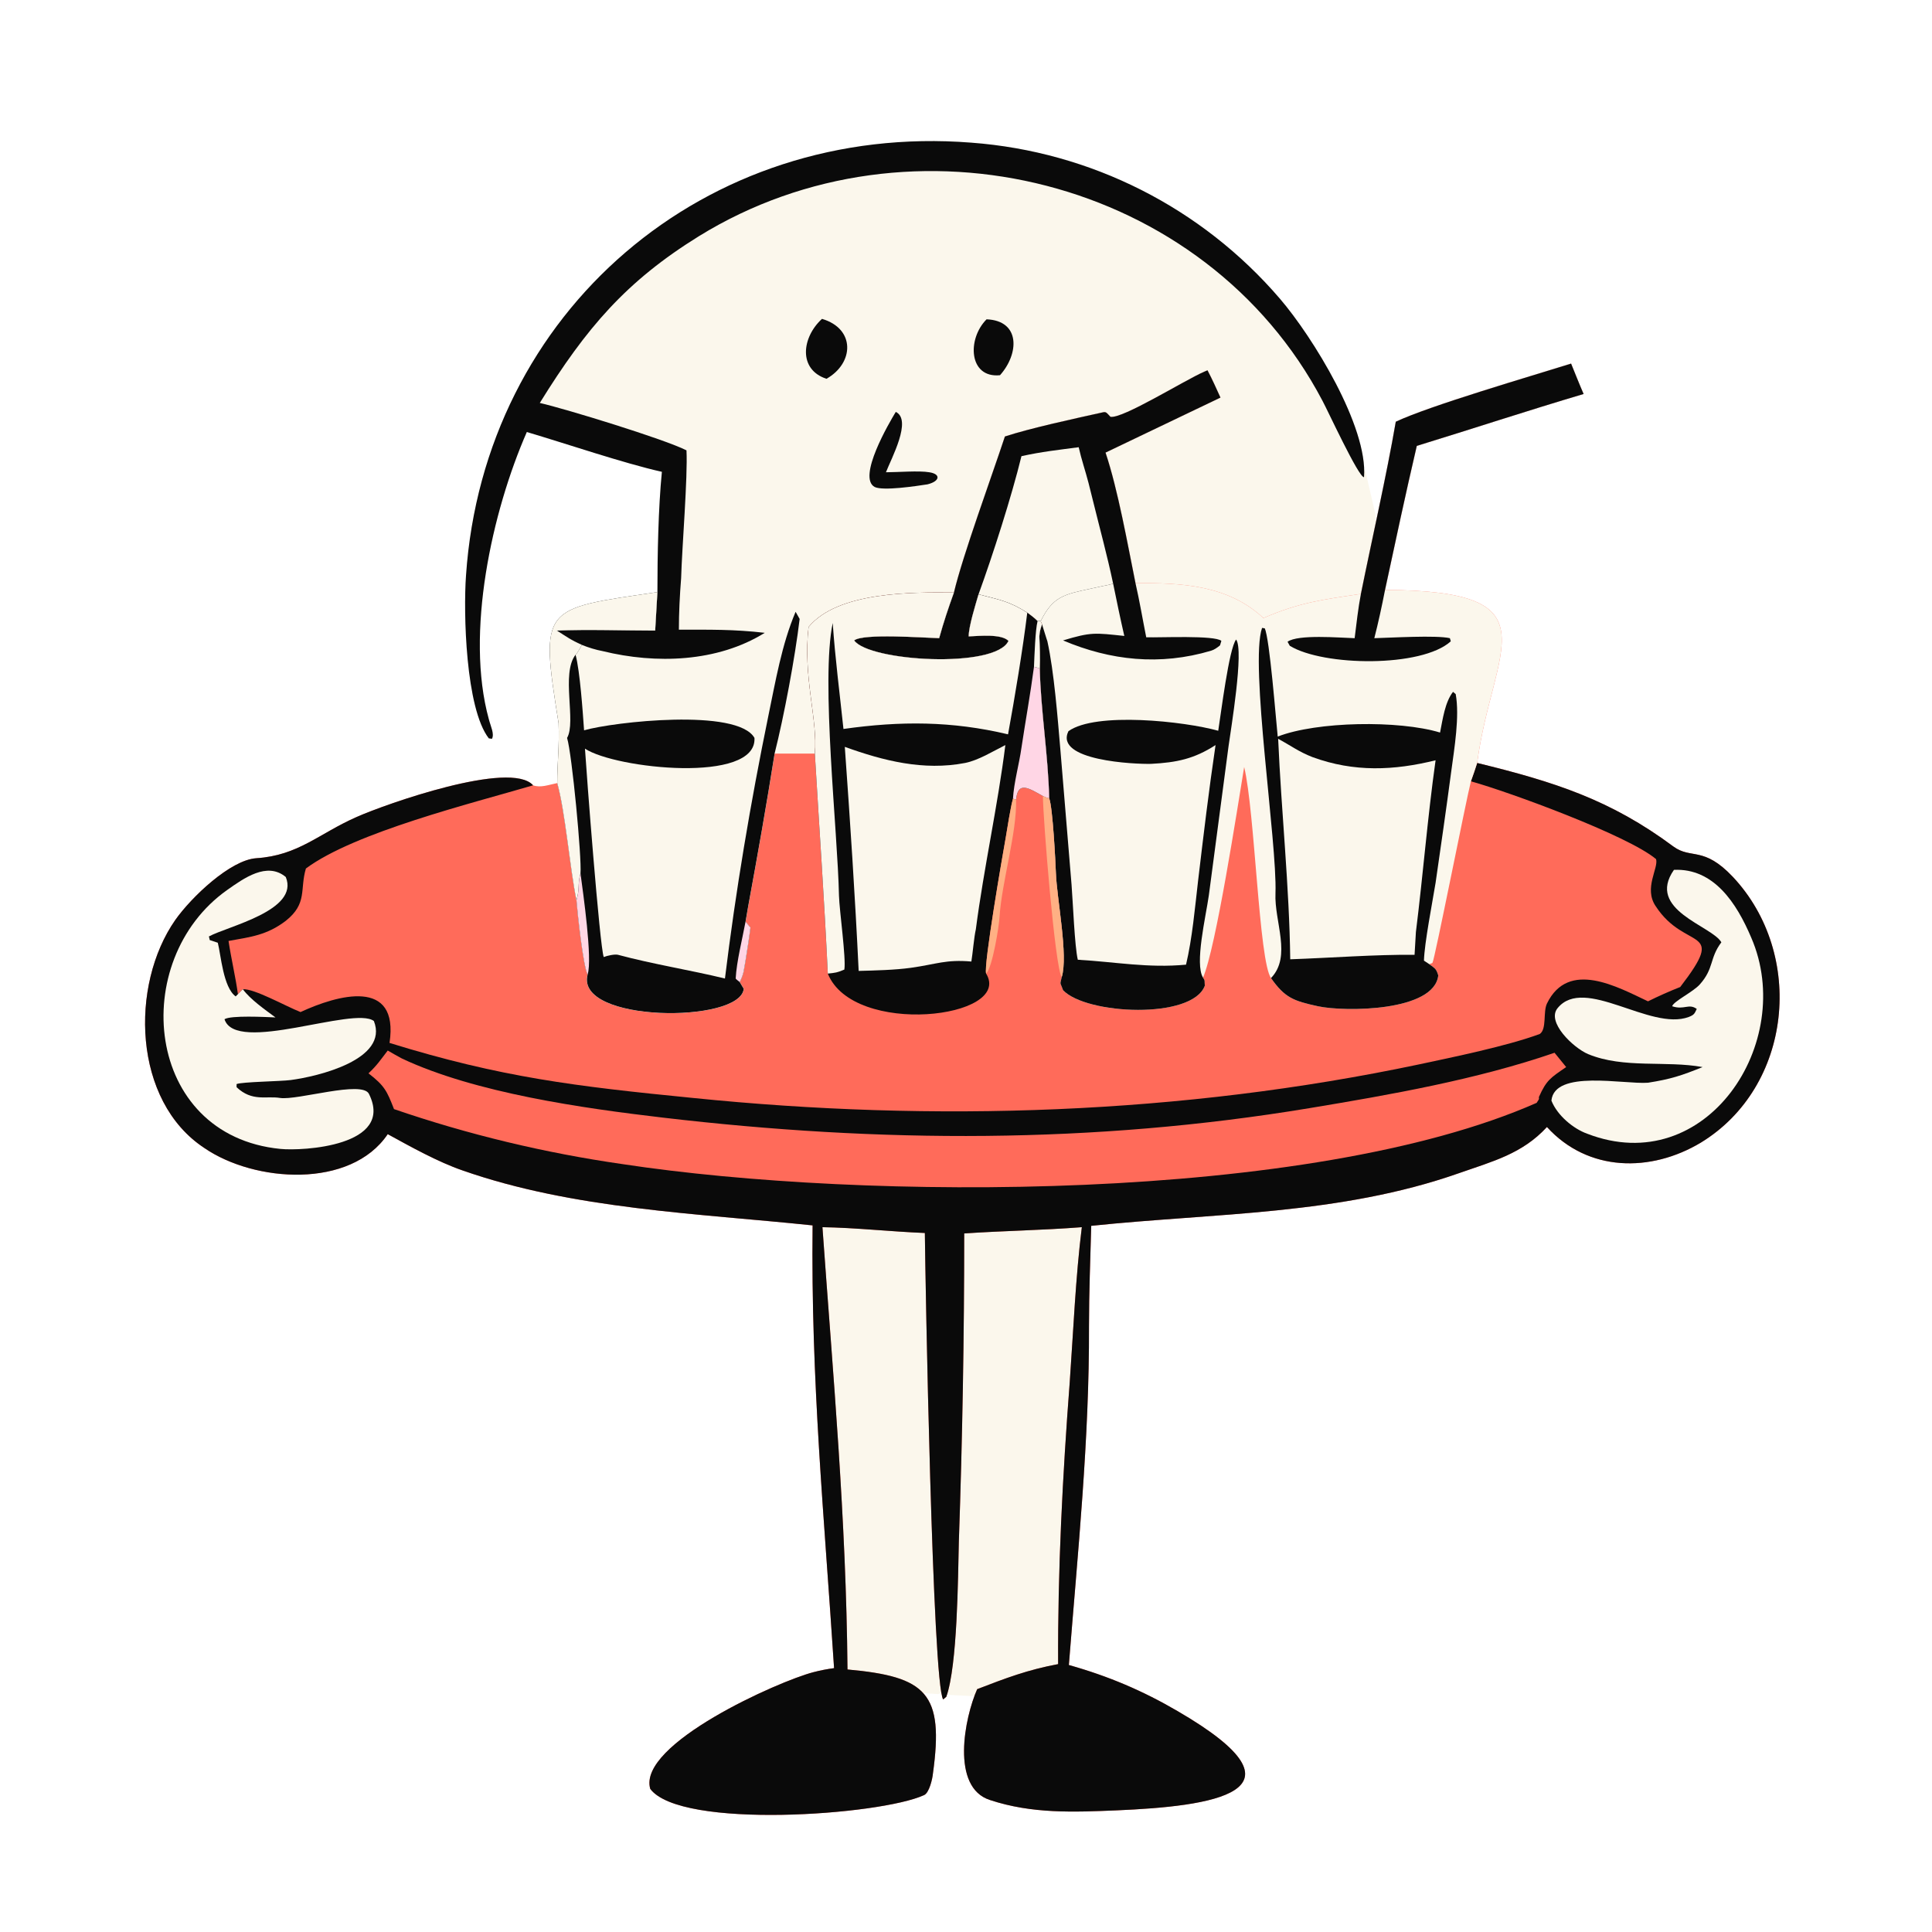
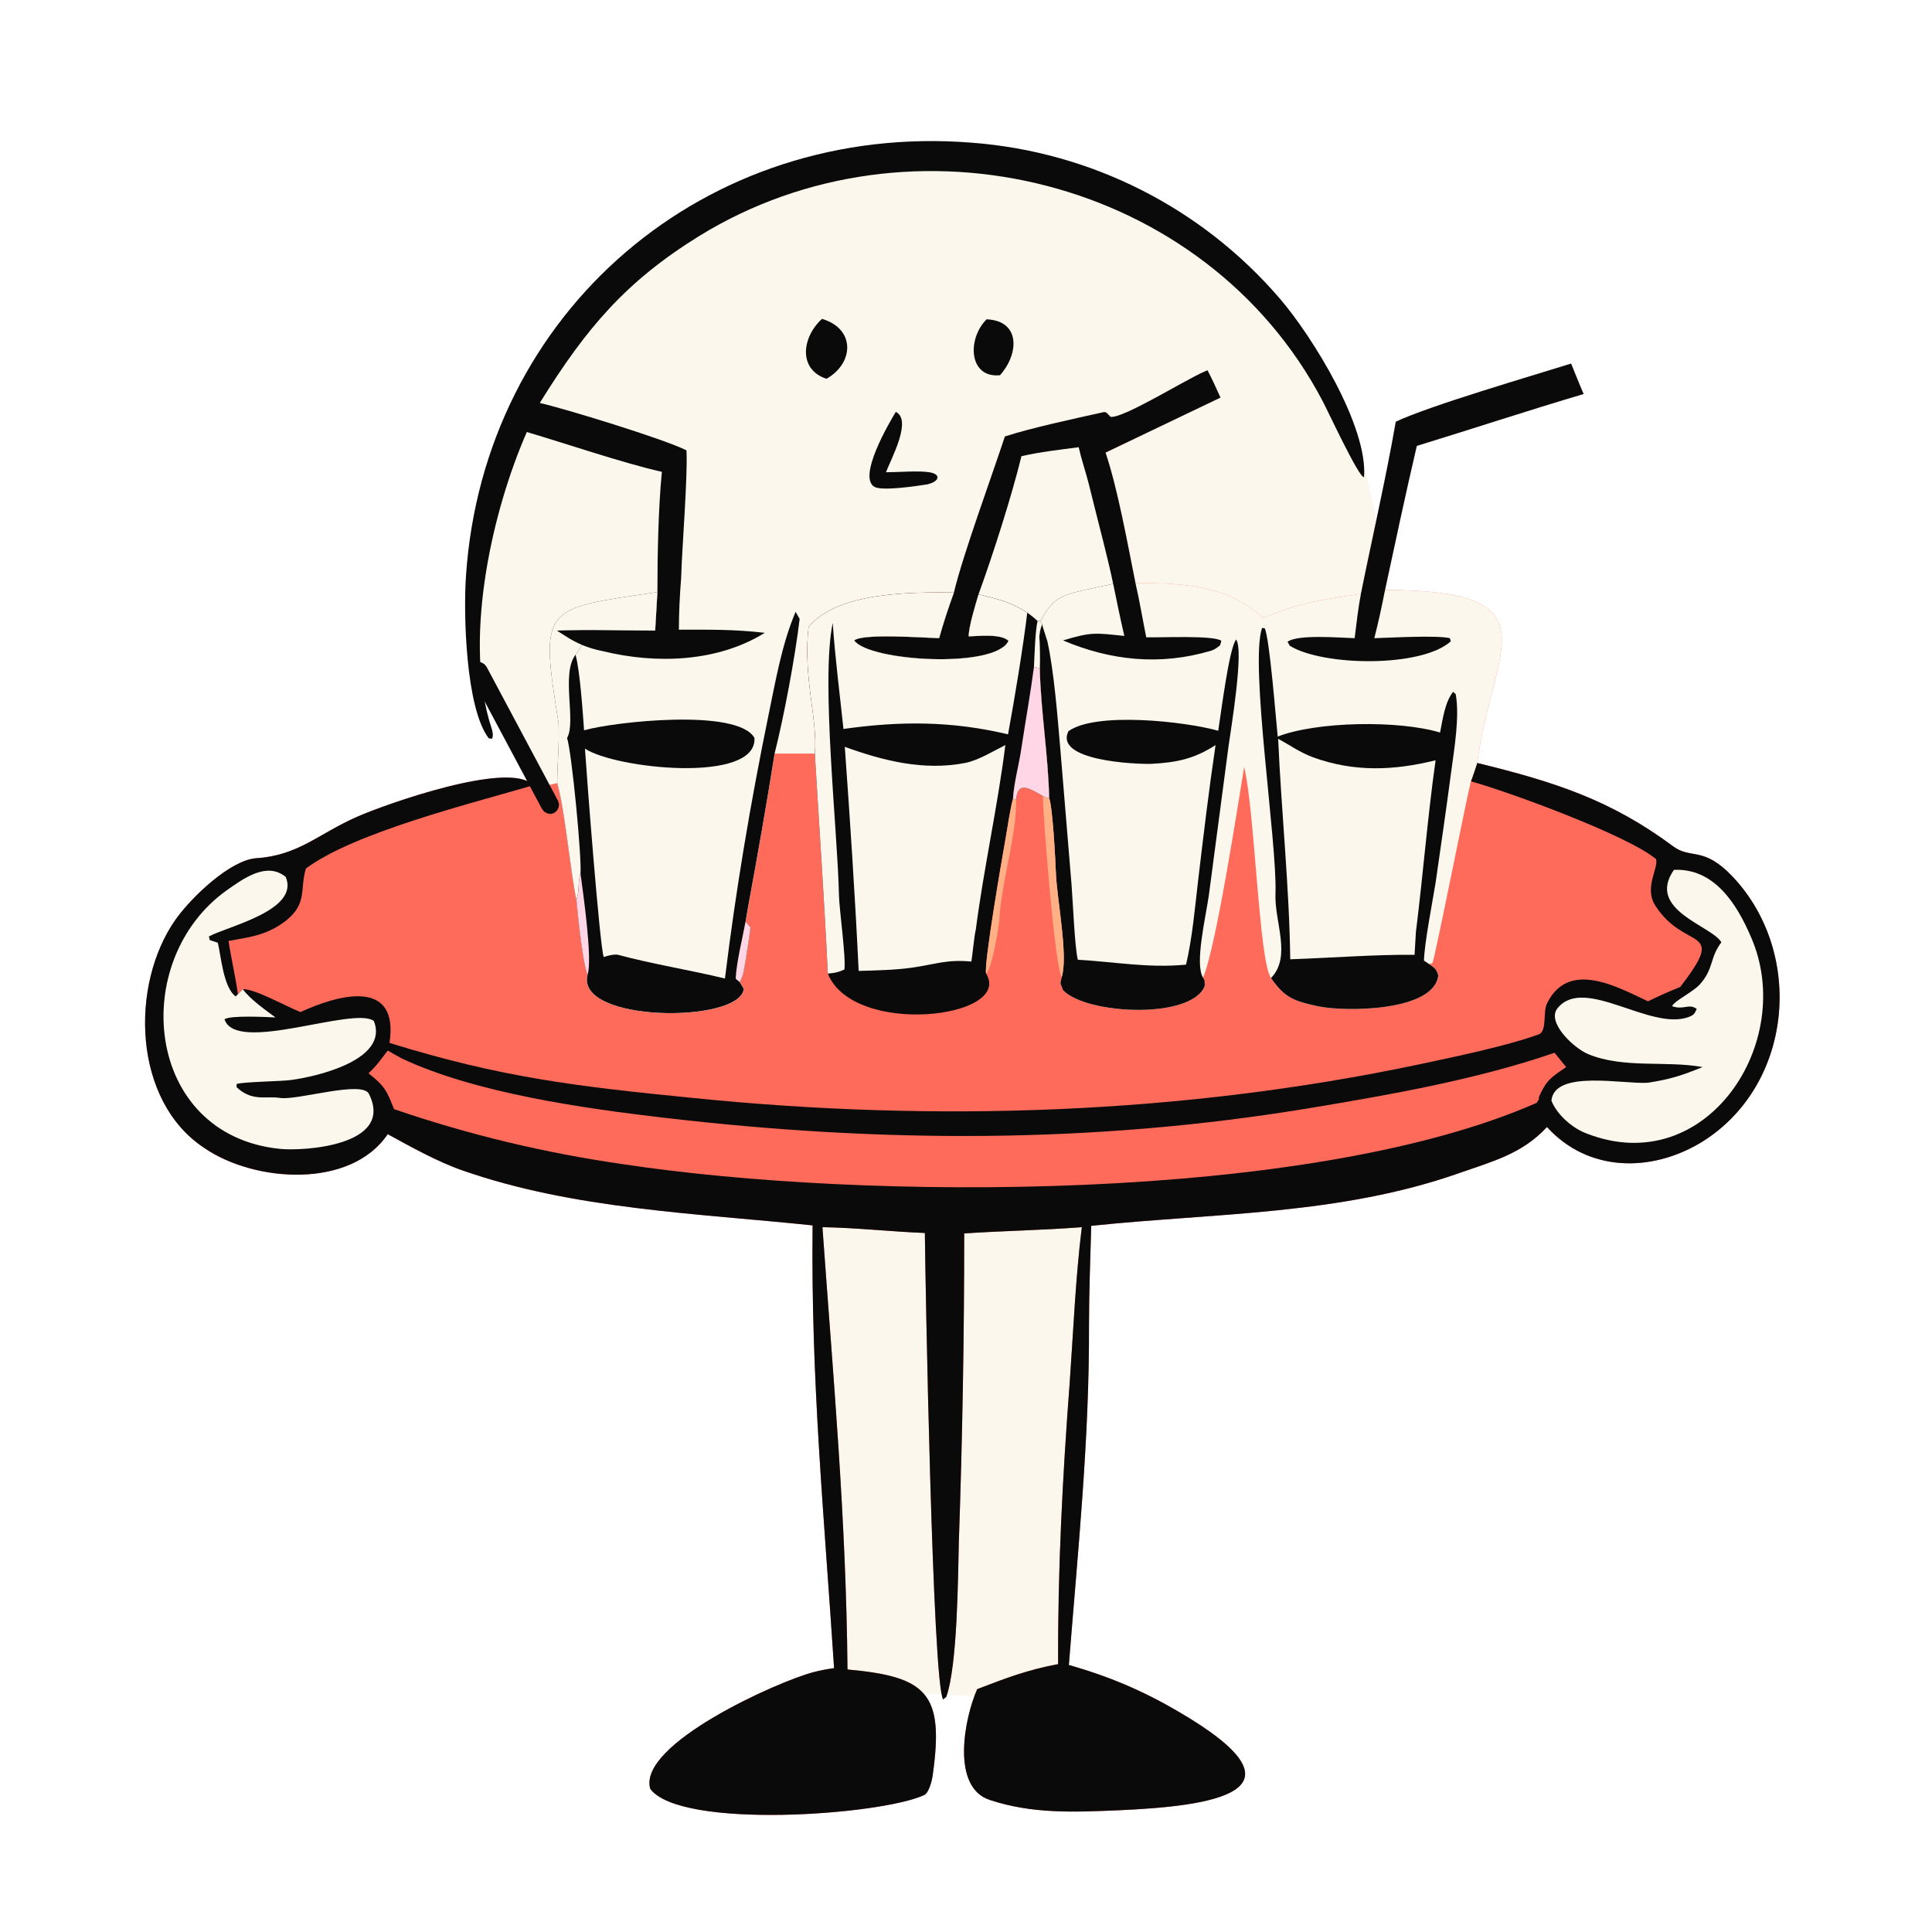
<svg xmlns="http://www.w3.org/2000/svg" viewBox="521 108 432 432">
+   <path fill="#fbf7ec" d="M638.8 202.1L642.2 203L642.2 203.2L642.9 203.2L642.9 203.4L643.5 203.4L644.7 204L645.5 204L645.5 204.2L646.1 204.2L646.1 204.4L646.7 204.4L647.9 205L648.6 205L648.6 205.2L649.2 205.2L649.2 205.4L649.8 205.4L651 206L651.8 206L651.8 206.2L652.4 206.2L652.4 206.4L653 206.4L654.1 207L654.9 207L656.1 207.6L658.8 208.1L660 208.7L660.8 208.7L660.8 208.9L664.3 209.7L664.9 210.1L668.9 210.9L671.4 213.4L671 222.1L670.8 222.1L670.8 226.8L670.6 226.8L670.6 239.4L670.4 239.4L670.4 240.3L668.1 242.7L667.5 242.3L667.5 240.9L666.3 240.9L666.3 241.1L664.9 241.1L664.9 241.3L657.3 242.3L657.3 242.5L655.1 242.7L654.3 243.1L651.8 243.5L651.8 243.7L649.4 244.3L647.5 245.3L647.1 245.8L646.7 245.8L645.9 246.6L645.9 247L645.5 247.2L644.9 248.4L644.7 249.8L644.5 249.8L644.5 251.1L644.3 251.1L644.3 256.1L644.5 256.1L644.5 258.2L644.7 258.2L645.3 264.1L645.5 264.1L645.7 266.7L645.9 266.7L645.9 267.8L646.1 267.8L646.1 269L646.3 269L646.3 270.8L646.3 276.7L646.1 276.7L645.9 283.2L644.9 283.7L642.4 284.1L641 281.2L640.6 281L640.6 280.4L640.2 280.2L639.6 278.6L639.2 278.4L639.2 277.9L638.8 277.7L637.6 274.9L637.2 274.7L636.3 272.4L635.9 272.2L634.7 269.4L634.3 269.2L634.3 268.6L633.9 268.4L633.3 266.9L632.9 266.7L632.9 266.1L632.5 265.9L631.4 263.1L631 262.9L630 260.6L629.6 260.4L629.6 259.8L629.2 259.6L628.8 258.4L628.6 258.4L628.8 260.6L628.4 260.8L626.1 258.4L626.1 257.8L625.9 257.8L626.1 244.1L626.3 244.1L626.3 242.1L626.4 242.1L627 236L627.2 236L627.2 235L627.4 235L627.4 233.9L627.6 233.9L627.6 232.7L627.8 232.7L628 230.7L628.4 229.9L628.6 228L628.8 228L630.2 221.7L630.4 221.7L630.6 220.3L631 219.7L631 218.9L631.2 218.9L633.5 211.3L634.5 209.3L634.7 208.1L635.3 207.4L635.3 206.8L635.7 206.4L635.7 205.8L636.3 204.6Z" />
  <path fill="#fbf7ec" d="M699.3 246L700.1 246.6L700.1 247.4L699.9 247.4L700.1 248.4L701.7 248.4L702 248.8L701.9 256.5L702 256.5L702.2 261.2L702.4 261.2L702.4 262.7L702.6 262.7L702.6 264.3L702.8 264.3L702.8 265.9L703 265.9L703 267.4L703.2 267.4L703.2 269L703.4 269L703.4 271.2L703.6 271.2L703.6 276.5L703.2 276.9L694.6 276.9L694.4 277.9L693.8 278.4L692.4 277.3L691.6 276.3L692 276.1L691.8 275.5L692.2 275.3L692 274.7L692.4 274.5L692.2 273.9L692.6 273.7L692.4 272.9L692.6 272.9L692.6 272.2L693 272L692.8 271.4L693.2 271.2L693 271L693 270.4L693.4 270.2L693.2 269.4L693.6 269.2L693.4 269L693.4 268.6L693.8 268.4L693.6 267.6L694 267.4L693.8 266.7L694.2 266.5L694 265.7L694.4 265.5L694.2 264.7L694.6 264.5L694.4 263.7L694.8 263.5L694.6 262.7L695 262.5L694.8 261.6L695.2 261.4L695 261.2L695 260.6L695.4 260.4L695.2 259.4L695.6 259.2L695.4 258.4L695.8 258.2L695.6 257.2L696 257L695.8 256.1L696.2 255.9L696 254.9L696.4 254.7L696.2 253.7L696.5 253.5L696.4 252.3L696.7 252.1L696.5 251.1L696.9 251L696.7 250.6L696.7 249.8L697.1 249.6L696.9 248.6Z" />
  <path fill="#fbf7ec" d="M761.0 381.3L763.5 381.8L764.0 384.3L762.8 394.5L760.0 435.3L759.0 457.5L758.8 479.8L758.3 480.8L757.0 481.5L749.0 483.3L740.8 486.3L739.3 487.3L733.5 487.0L732.5 486.5L732.0 484.8L733.3 478.3L734.0 466.8L735.3 419.0L735.5 384.0L736.0 383.0L737.0 382.5Z" />
  <path fill="#fbf7ec" d="M705.3 381.3L727.5 382.5L728.5 383.0L729.0 384.0L730.3 445.8L731.3 471.0L732.3 482.3L732.3 485.3L731.8 486.3L730.8 486.8L725.8 486.5L721.8 484.3L716.0 483.0L710.8 482.5L709.8 482.0L709.3 481.0L709.3 469.3L708.3 445.0L703.8 384.3L703.8 382.8L704.3 381.8Z" />
  <path fill="#fbf7ec" d="M727.5 145.3L737.5 145.5L746.5 146.5L757.0 148.8L764.3 151.0L772.8 154.5L783.8 160.5L792.0 166.3L797.8 171.5L798.3 171.5L805.8 179.3L805.8 179.8L811.5 186.8L816.0 193.8L824.3 210.5L826.3 213.3L828.5 222.8L829.0 229.0L826.8 239.8L826.0 241.3L825.0 242.0L818.8 242.8L812.0 244.3L805.0 247.0L802.8 247.0L799.0 244.0L792.8 241.3L786.0 239.8L775.3 239.3L774.0 238.3L773.5 237.5L770.3 220.5L767.5 211.3L767.5 209.0L769.0 207.5L792.3 196.5L790.5 192.3L778.5 198.5L778.3 199.0L771.8 202.0L768.8 202.0L768.5 201.5L767.3 201.3L746.5 206.5L737.8 232.3L735.8 240.0L734.3 241.5L724.0 241.5L715.8 242.5L708.3 244.8L704.8 246.8L702.8 248.8L700.3 248.8L699.3 248.0L698.8 246.5L696.8 244.3L692.8 242.8L686.0 241.5L675.5 240.8L673.3 240.0L672.5 239.0L672.5 231.3L673.5 218.0L673.5 209.5L656.8 203.5L643.0 199.8L641.5 198.3L641.5 196.0L647.5 187.0L652.3 181.3L652.3 180.8L653.5 179.8L653.5 179.3L655.3 177.8L655.3 177.3L665.3 167.8L677.0 159.5L689.0 153.3L701.8 148.8L715.8 146.0Z" />
  <path fill="#ff6b5a" d="M833.1 202.3C840.7 198.7 863.4 192.1 872.3 189.3C873.2 191.5 874.1 193.8 875.1 196.1C862.6 199.8 850.2 203.9 837.8 207.7C835.3 218.4 833 229.2 830.7 239.9C869.2 240.1 854.7 252.7 851.3 278.6C868.5 282.8 881.1 286.8 895.2 297.3C899.2 300.2 901.9 297.1 908.5 304.1C924.7 321.4 921.8 351 901.3 363.5C890.1 370.2 876.1 370.1 866.9 360C861.4 366 854.7 367.7 847.3 370.3C820.6 379.7 792.7 379.2 765 382.1C764.8 389.5 764.5 397.1 764.5 404.5C764.6 429.8 762 455 760 480.3C768.9 482.8 776.6 486.1 784.3 490.6C815.8 508.9 791.5 511.9 770.7 512.8C761.1 513.2 751.8 513.6 742.4 510.5C733.5 507.7 736.7 492 739.5 485.7C746 483.2 750.7 481.4 757.6 480.1C757.5 459.2 758.6 437.9 760.2 417C761 405.7 761.5 393.6 762.9 382.4C753.9 383.1 745.4 383.2 736.6 383.8C736.6 406.8 736.2 429.7 735.4 452.7C735.2 460.9 735.1 480.3 732.6 487.4L731.9 488C729.5 484.6 727.9 393.6 727.8 383.7C720.3 383.4 712.1 382.5 704.9 382.4C707.3 416 710.2 447.4 710.5 481.3C728.2 482.9 732.1 486.6 729.6 504.6C729.5 505.7 728.8 508.9 727.6 509.4C717.8 513.9 673.2 517.1 666.4 508C663.5 498 695.1 483.9 702.9 481.9C704.4 481.5 706 481.2 707.5 481C705.3 447 702.3 416.7 702.7 382C676.9 379.3 649.2 378.4 624.4 369.7C618.9 367.8 612.8 364.4 607.7 361.6C599.4 373.9 577.9 372.4 566.7 364.7C550.7 354.2 550 328.3 560.2 313.7C563.8 308.6 572.5 300.3 578.3 299.9C587.7 299.3 592.3 294.4 600.7 290.7C607.2 287.8 635.2 277.9 640.2 283.6C641.9 284.2 643.6 283.5 645.6 283.1C647.4 289.5 648.4 302 649.9 309.3C650.1 311.9 651.4 324.2 652.4 325.9C649.5 336.7 686.5 336.9 687.3 329.1L686.4 327.6C687.4 325.6 687.3 324.9 687.7 322.8C688.1 320.3 688.5 317.8 688.8 315.4L687.7 314.1C687.9 312.9 688.1 311.8 688.3 310.6C690.4 299.2 692.4 287.9 694.2 276.5L703.2 276.5C703.9 268.9 700.5 259.4 701.8 248.2C708.3 240.3 724.9 240.4 734.3 240.5C736.3 232.1 742.7 214.7 745.7 205.6C751.5 203.7 761.3 201.6 767.6 200.2C768.4 200 768.5 200.4 769.3 201.2C772 201.7 785.9 193 790.3 191.1L791 190.8C792 192.7 793 194.9 793.9 196.9L768.2 209.2C771 217.6 773.1 229.5 774.9 238.4C785.1 238.3 795.6 238.8 803.5 246.2C811.6 242.7 816.6 242.1 825.3 240.8C827.8 228.4 831 214.5 833.1 202.3Z" />
  <path fill="#0a0a0a" d="M851.3 278.6C868.5 282.8 881.1 286.8 895.2 297.3C899.2 300.2 901.9 297.1 908.5 304.1C924.7 321.4 921.8 351 901.3 363.5C890.1 370.2 876.1 370.1 866.9 360C861.4 366 854.7 367.7 847.3 370.3C820.6 379.7 792.7 379.2 765 382.1C764.8 389.5 764.5 397.1 764.5 404.5C764.6 429.8 762 455 760 480.3C768.9 482.8 776.6 486.1 784.3 490.6C815.8 508.9 791.5 511.9 770.7 512.8C761.1 513.2 751.8 513.6 742.4 510.5C733.5 507.7 736.7 492 739.5 485.7C746 483.2 750.7 481.4 757.6 480.1C757.5 459.2 758.6 437.9 760.2 417C761 405.7 761.5 393.6 762.9 382.4C753.9 383.1 745.4 383.2 736.6 383.8C736.6 406.8 736.2 429.7 735.4 452.7C735.2 460.9 735.1 480.3 732.6 487.4L731.9 488C729.5 484.6 727.9 393.6 727.8 383.7C720.3 383.4 712.1 382.5 704.9 382.4C707.3 416 710.2 447.4 710.5 481.3C728.2 482.9 732.1 486.6 729.6 504.6C729.5 505.7 728.8 508.9 727.6 509.4C717.8 513.9 673.2 517.1 666.4 508C663.5 498 695.1 483.9 702.9 481.9C704.4 481.5 706 481.2 707.5 481C705.3 447 702.3 416.7 702.7 382C676.9 379.3 649.2 378.4 624.4 369.7C618.9 367.8 612.8 364.4 607.7 361.6C599.4 373.9 577.9 372.4 566.7 364.7C550.7 354.2 550 328.3 560.2 313.7C563.8 308.6 572.5 300.3 578.3 299.9C587.7 299.3 592.3 294.4 600.7 290.7C607.2 287.8 635.2 277.9 640.2 283.6C626.6 287.6 600.3 294.1 589.4 302.2C588 306.9 589.8 310 584.9 313.9C580.7 317.1 577.1 317.5 572.1 318.4C572.7 322.4 573.7 326.6 574.2 330.3L575.3 329.2C577.8 329 584.9 333 588.2 334.3C596.4 330.5 610.3 326.5 608.1 341.2C633 348.9 649.6 350.9 675.9 353.5C729.9 359 785.2 357.2 838.3 346C845.8 344.4 858 341.9 865.3 339.2C866.9 338.1 866 334.3 866.9 332.4C871.7 322.5 882.7 328.7 889.5 331.9C891.7 330.8 894.4 329.6 896.7 328.7C907.4 314.8 897.9 320.9 891.2 310.6C888.5 306.6 891.9 302.1 891.3 300.1C885 294.8 858.5 285.1 849.9 282.7C850.4 281.3 850.9 279.9 851.3 278.6Z" />
  <path fill="#fbf7ec" d="M582.6 335.5C580.3 335.4 572.6 335 571.2 335.9C573.7 343.8 600.1 332.9 604.6 336.3C608 344.9 592.1 348.7 586 349.5C583.7 349.8 575.1 349.9 573.9 350.4L573.9 351.1C577.4 354.4 580.5 353 583.6 353.5C587.5 354.1 602 349.5 603.5 352.6C609.3 364.3 588.6 365.4 583.7 364.9C553.2 361.9 549.6 322.7 571.8 307C575.5 304.4 580.7 300.6 584.9 304.1C588 311.6 571.9 315.1 567.7 317.4C567.8 317.6 567.8 317.9 567.9 318.2L569.7 318.8C570.4 321.5 570.9 328.8 573.7 330.8L574.2 330.3L575.3 329.2C577 331.5 580.3 333.8 582.6 335.5Z" />
  <path fill="#ff6b5a" d="M607.7 342.9C608.7 343.5 609.8 344.1 610.9 344.7C627.3 352.4 651.3 355.8 669.2 357.9C717.7 363.6 765.4 363.8 813.7 355.8C831.8 352.8 851.2 349.4 868.6 343.4L871.2 346.6C867.7 349 866.8 349.5 865.1 353.3C865.2 353.9 865 353.9 864.6 354.6C813.8 377 714.2 376.5 660.2 368.3C642.8 365.8 625.7 361.7 609.1 356C607.5 351.9 607 350.8 603.4 348C605.4 346.1 606 345.1 607.7 342.9Z" />
  <path fill="#fbf7ec" d="M895.3 302.5C904.2 302.1 909.3 309.9 912.6 317.7C922.7 341.1 902.5 371.8 875.9 361.5C872.8 360.4 869.2 357.4 867.9 354.1C868.6 347.1 884.1 350.5 889.5 350.1C894.6 349.3 897 348.5 901.7 346.6C893.5 345.1 884.1 347 876.1 343.7C872.8 342.3 866.7 336.5 869.3 333.4C875.3 326.1 890 338.6 898.6 335.4C899.9 334.9 899.9 334.6 900.4 333.6C898.6 332.3 897.6 333.9 894.9 333C895.2 331.9 899.6 329.8 901.1 328.1C904.3 324.5 903.2 322.3 905.9 318.7C903.8 315 889 311.5 895.3 302.5Z" />
  <path fill="#fbf7ec" d="M833.1 202.3C840.7 198.7 863.4 192.1 872.3 189.3C873.2 191.5 874.1 193.8 875.1 196.1C862.6 199.8 850.2 203.9 837.8 207.7C835.3 218.4 833 229.2 830.7 239.9C869.2 240.1 854.7 252.7 851.3 278.6C850.9 279.9 850.4 281.3 849.9 282.7C848.8 287 841.8 322.6 841.3 323.3L840.6 323.6C841.9 324.6 842.1 324.5 842.6 326.1C841.7 334.2 821.7 334.3 815.7 333C810.2 331.8 808.3 331.1 805.2 326.7C802.5 322.9 801.6 289.5 799.2 279.5C797.7 288.6 792.9 319.9 790 326.6C790.5 327.3 790.3 327.3 790.4 328.4C787.6 336 763.9 334.9 758.7 329.4C758 327.4 758 328.4 758.4 326.5C759.9 321.7 757.3 308.9 757.1 303.2C757 300.6 756.4 288.6 755.6 286.5C755.4 277 753.7 266.8 753.5 257.5C753.6 255.2 753.5 252.6 753.4 250.3C753.5 249.1 753.6 248.8 754 247.6L753.7 246.9L753 246.9C752.1 246 751.6 245.7 750.7 245C746.6 242.4 744.4 242.1 739.8 240.9C739.1 243.3 737.6 248.1 737.6 250.3C740.1 250.2 744.9 249.7 746.5 251.3C743.6 257.6 715.3 255.9 712 251.2C714 249.6 727.4 250.6 731 250.7C732 247.1 733 244.1 734.3 240.5C736.3 232.1 742.7 214.7 745.7 205.6C751.5 203.7 761.3 201.6 767.6 200.2C768.4 200 768.5 200.4 769.3 201.2C772 201.7 785.9 193 790.3 191.1L791 190.8C792 192.7 793 194.9 793.9 196.9L768.2 209.2C771 217.6 773.1 229.5 774.9 238.4C785.1 238.3 795.6 238.8 803.5 246.2C811.6 242.7 816.6 242.1 825.3 240.8C827.8 228.4 831 214.5 833.1 202.3Z" />
  <path fill="#0a0a0a" d="M805.2 326.7C809.9 321.8 805.9 314.1 806.2 307.7C806.6 296.4 800.4 256.5 803.2 248.4L803.8 248.5C804.9 250.8 806.3 268.9 806.7 272.7C815.4 269.3 833.8 269 843 271.8C843.6 268.8 844.1 265 845.9 262.7L846.5 263.2C847.4 268.2 846.2 275.3 845.5 280.5C844.4 288.8 843.2 297.1 842 305.4C841.3 309.7 839.5 318.9 839.4 322.8L840.6 323.6C841.9 324.6 842.1 324.5 842.6 326.1C841.7 334.2 821.7 334.3 815.7 333C810.2 331.8 808.3 331.1 805.2 326.7Z" />
  <path fill="#fbf7ec" d="M806.8 273.2C809.6 274.7 811.4 276.1 814.5 277.3C823.8 280.7 832.7 280.3 842 278C840.2 290.8 839.2 303.6 837.6 316.4C837.5 318.1 837.4 319.8 837.3 321.5C828.8 321.4 818.3 322.2 809.5 322.5C809.3 306.3 807.5 289.4 806.8 273.2Z" />
  <path fill="#0a0a0a" d="M745.7 205.6C751.5 203.7 761.3 201.6 767.6 200.2C768.4 200 768.5 200.4 769.3 201.2C772 201.7 785.9 193 790.3 191.1L791 190.8C792 192.7 793 194.9 793.9 196.9L768.2 209.2C771 217.6 773.1 229.5 774.9 238.4C775.8 242.3 776.5 246.5 777.3 250.5C780.4 250.6 792.6 250 794.1 251.3L793.8 252.3C793.2 252.8 792.5 253.3 791.8 253.5C780.4 256.9 769.3 255.7 758.7 251.2C765 249.3 765.8 249.5 772.4 250.2C771.5 246.3 770.7 242.4 769.9 238.5C769 238.8 768.2 238.9 767.3 239.1L765 239.6C758.9 240.9 756.4 241.4 753.7 246.9L753 246.9C752.1 246 751.6 245.7 750.7 245C746.6 242.4 744.4 242.1 739.8 240.9C739.1 243.3 737.6 248.1 737.6 250.3C740.1 250.2 744.9 249.7 746.5 251.3C743.6 257.6 715.3 255.9 712 251.2C714 249.6 727.4 250.6 731 250.7C732 247.1 733 244.1 734.3 240.5C736.3 232.1 742.7 214.7 745.7 205.6Z" />
  <path fill="#fbf7ec" d="M749.4 210C753.9 209 757.7 208.6 762.2 208C762.8 210.7 763.7 213.3 764.4 216L765.4 220C766.9 226.1 768.6 232.3 769.9 238.5C769 238.8 768.2 238.9 767.3 239.1L765 239.6C758.9 240.9 756.4 241.4 753.7 246.9L753 246.9C752.1 246 751.6 245.7 750.7 245C746.6 242.4 744.4 242.1 739.8 240.9C743 232.1 747.2 219 749.4 210Z" />
  <path fill="#0a0a0a" d="M754 247.6L755 250.8L755.2 251.4C756.7 258.2 757.5 268.6 758.1 275.6L760.6 305.8C760.9 309.6 761.3 319.7 762 322.6C770.6 323.1 777.7 324.5 786.2 323.7C787.6 317.8 788.2 310.9 788.9 304.9C790.1 294.8 791.3 284.7 792.8 274.6C788 277.7 784.1 278.5 778.4 278.8C774.8 278.9 756.7 278.1 759.9 271.5C766 267.1 785.9 269.3 793.4 271.4C794 267.7 795.8 253 797.4 251C799.2 253.4 796.2 271.2 795.7 274.9L791.3 308.2C790.6 313.1 788.1 323.5 790 326.6C790.5 327.3 790.3 327.3 790.4 328.4C787.6 336 763.9 334.9 758.7 329.4C758 327.4 758 328.4 758.4 326.5C759.9 321.7 757.3 308.9 757.1 303.2C757 300.6 756.4 288.6 755.6 286.5C755.4 277 753.7 266.8 753.5 257.5C753.6 255.2 753.5 252.6 753.4 250.3C753.5 249.1 753.6 248.8 754 247.6Z" />
  <path fill="#0a0a0a" d="M833.1 202.3C840.7 198.7 863.4 192.1 872.3 189.3C873.2 191.5 874.1 193.8 875.1 196.1C862.6 199.8 850.2 203.9 837.8 207.7C835.3 218.4 833 229.2 830.7 239.9C830 243.5 829.2 247.2 828.3 250.7C832 250.6 842.2 250 845.2 250.7L845.4 251.4C838.9 257.3 816.9 257 809.4 252.4L808.9 251.5C811.2 249.8 820.5 250.6 823.9 250.7C824.3 247.5 824.7 243.9 825.3 240.8C827.8 228.4 831 214.5 833.1 202.3Z" />
  <path fill="#0a0a0a" d="M701.8 248.2C708.3 240.3 724.9 240.4 734.3 240.5C733 244.1 732 247.1 731 250.7C727.4 250.6 714 249.6 712 251.2C715.3 255.9 743.6 257.6 746.5 251.3C744.9 249.7 740.1 250.2 737.6 250.3C737.6 248.1 739.1 243.3 739.8 240.9C744.4 242.1 746.6 242.4 750.7 245C751.6 245.7 752.1 246 753 246.9L753.7 246.9L754 247.6C753.6 248.8 753.5 249.1 753.4 250.3C753.5 252.6 753.6 255.2 753.5 257.5C753.7 266.8 755.4 277 755.6 286.5C755 286.4 754.9 286.3 754.2 286C751 284.2 748.6 282.6 748.2 286.8L747.5 286.6C747.1 288 746.9 289.5 746.6 291L745.9 295.2C745.2 299.1 740.9 323.9 741.5 325.7C747.6 335.7 711.8 339.9 706.1 325.7C705.3 308.8 704.2 293.3 703.2 276.5C703.9 268.9 700.5 259.4 701.8 248.2Z" />
  <path fill="#fbf7ec" d="M701.8 248.2C708.3 240.3 724.9 240.4 734.3 240.5C733 244.1 732 247.1 731 250.7C727.4 250.6 714 249.6 712 251.2C715.3 255.9 743.6 257.6 746.5 251.3C744.9 249.7 740.1 250.2 737.6 250.3C737.6 248.1 739.1 243.3 739.8 240.9C744.4 242.1 746.6 242.4 750.7 245C749.7 253.2 747.9 264 746.4 272.2C733.8 269.2 722.3 269.2 709.6 271C708.8 263.4 707.7 254.8 707.2 247.3C704.5 260.2 708.3 293.7 708.6 308.3C708.7 311.7 710.2 322.2 709.8 324.8C708.1 325.5 707.9 325.5 706.1 325.7C705.3 308.8 704.2 293.3 703.2 276.5C703.9 268.9 700.5 259.4 701.8 248.2Z" />
  <path fill="#ffd6e5" d="M752.2 257.1C752.7 257.2 753 257.3 753.5 257.5C753.7 266.8 755.4 277 755.6 286.5C755 286.4 754.9 286.3 754.2 286C751 284.2 748.6 282.6 748.2 286.8L747.5 286.6C747.7 283 748.9 278.8 749.4 275.2C750.3 269.2 751.4 263.2 752.2 257.1Z" />
  <path fill="#fbf7ec" d="M753 246.9L753.7 246.9L754 247.6C753.6 248.8 753.5 249.1 753.4 250.3C753.5 252.6 753.6 255.2 753.5 257.5C753 257.3 752.7 257.2 752.2 257.1C752.3 254.7 752.5 248.8 753 246.9Z" />
  <path fill="#fbf7ec" d="M709.9 275C718.5 278.1 727.5 280.4 736.8 278.6C739.8 278 743 276 745.8 274.6C744.1 288.2 741 302 739.2 315.8C738.8 317.5 738.5 321.2 738.2 323C732.5 322.5 730.4 323.6 724.7 324.4C721.1 324.9 716.7 325 713 325.1C712.2 308.4 711.1 291.7 709.9 275Z" />
  <path fill="#ffb084" d="M754.2 286C754.9 286.3 755 286.4 755.6 286.5C756.4 288.6 757 300.6 757.1 303.2C757.3 308.9 759.9 321.7 758.4 326.5C756.9 324.4 754.2 290.8 754.2 286Z" />
  <path fill="#ffb084" d="M747.5 286.6L748.2 286.8C748.4 294.2 745 305.2 744.5 313C744.4 315.1 742.9 324.4 741.5 325.7C740.9 323.9 745.2 299.1 745.9 295.2L746.6 291C746.9 289.5 747.1 288 747.5 286.6Z" />
  <path fill="#fbf7ec" d="M638.8 204.6C631 222.4 625 249.6 630.3 268.8C630.7 270.4 631.6 272.1 631 273.2L630.3 273.1C625.1 266.4 624.6 245 625.2 236.7C629.2 177.7 678.7 135.2 738.2 139.9C764.9 141.9 789.7 154.4 807.2 174.8C814.5 183.3 826.9 203.4 826 214.7C824.8 214.8 817.8 199.6 816.7 197.6C790.5 147.8 724.8 131.5 677.3 160.8C661 170.9 652.1 181.3 641.7 198.1C647.4 199.4 669.6 206.2 674.5 208.7C674.8 214.7 673.5 230.3 673.3 237.3L673.7 239.1C676.3 240.6 694.8 239.6 698.9 244.8L699.8 246.4C698.8 254.9 696.3 268.2 694.2 276.5C692.4 287.9 690.4 299.2 688.3 310.6C688.1 311.8 687.9 312.9 687.7 314.1L688.8 315.4C688.5 317.8 688.1 320.3 687.7 322.8C687.3 324.9 687.4 325.6 686.4 327.6L687.3 329.1C686.5 336.9 649.5 336.7 652.4 325.9C651.4 324.2 650.1 311.9 649.9 309.3C648.4 302 647.4 289.5 645.6 283.1C645.6 278.5 646.1 274.8 645.9 269.7C641.7 243.4 642.2 244.2 668 240.4C668 232.1 668.2 221.6 669 213.5C660.5 211.6 647.6 207.2 638.8 204.6Z" />
  <path fill="#0a0a0a" d="M638.8 204.6C631 222.4 625 249.6 630.3 268.8C630.7 270.4 631.6 272.1 631 273.2L630.3 273.1C625.1 266.4 624.6 245 625.2 236.7C629.2 177.7 678.7 135.2 738.2 139.9C764.9 141.9 789.7 154.4 807.2 174.8C814.5 183.3 826.9 203.4 826 214.7C824.8 214.8 817.8 199.6 816.7 197.6C790.5 147.8 724.8 131.5 677.3 160.8C661 170.9 652.1 181.3 641.7 198.1C647.4 199.4 669.6 206.2 674.5 208.7C674.8 214.7 673.5 230.3 673.3 237.3C673 241.1 672.8 245 672.8 248.8C679.7 248.8 685.1 248.7 692 249.5C681.4 256.1 667.6 256.5 655.8 253.6C654.2 253.3 652.6 252.8 651.1 252.2C648.6 251.1 647.7 250.4 645.5 249C652.2 248.7 660.8 249 667.5 249L668 240.4C668 232.1 668.2 221.6 669 213.5C660.5 211.6 647.6 207.2 638.8 204.6Z" />
  <path fill="#0a0a0a" d="M645.9 269.7C641.7 243.4 642.2 244.2 668 240.4L667.5 249C660.8 249 652.2 248.7 645.5 249C647.7 250.4 648.6 251.1 651.1 252.2C650.7 252.9 650.3 253.8 649.7 254.4C650.7 258.2 651.3 267.1 651.6 271.3C658.2 269.4 685.9 266.3 689.7 273C690.3 283.3 658.6 279.9 651.8 275.4C652.1 280.3 655.1 319.7 656 322C656.7 321.7 658.5 321.3 659.2 321.5C667 323.6 675.3 324.9 683.1 326.8C685.5 307.2 688.8 287.6 692.8 268.1C694.4 260.4 695.8 252.1 698.9 244.8L699.8 246.4C698.8 254.9 696.3 268.2 694.2 276.5C692.4 287.9 690.4 299.2 688.3 310.6C688.1 311.8 687.9 312.9 687.7 314.1L688.8 315.4C688.5 317.8 688.1 320.3 687.7 322.8C687.3 324.9 687.4 325.6 686.4 327.6L687.3 329.1C686.5 336.9 649.5 336.7 652.4 325.9C651.4 324.2 650.1 311.9 649.9 309.3C648.4 302 647.4 289.5 645.6 283.1C645.6 278.5 646.1 274.8 645.9 269.7Z" />
  <path fill="#fbf7ec" d="M645.9 269.7C641.7 243.4 642.2 244.2 668 240.4L667.5 249C660.8 249 652.2 248.7 645.5 249C647.7 250.4 648.6 251.1 651.1 252.2C650.7 252.9 650.3 253.8 649.7 254.4C646.4 258.6 649.9 269.4 647.8 273C648.9 276.6 651.1 299.8 650.8 303.3C650.1 305.8 650.7 306.6 649.9 309.3C648.4 302 647.4 289.5 645.6 283.1C645.6 278.5 646.1 274.8 645.9 269.7Z" />
  <path fill="#ffd6e5" d="M649.9 309.3C650.7 306.6 650.1 305.8 650.8 303.3C651.4 307.8 653.5 322.4 652.4 325.9C651.4 324.2 650.1 311.9 649.9 309.3Z" />
  <path fill="#ffd6e5" d="M687.7 314.1L688.8 315.4C688.5 317.8 688.1 320.3 687.7 322.8C687.3 324.9 687.4 325.6 686.4 327.6C686.3 327.5 685.5 326.9 685.5 326.8C685.7 323 687 317.9 687.7 314.1Z" />
  <path fill="#0a0a0a" d="M721.3 200.1C725 201.9 720.3 210.5 719.1 213.6C721.7 213.6 726.5 213.2 728.8 213.6C731.4 214 731.2 215.6 728.4 216.3C725.8 216.7 718.5 217.8 716.6 216.9C712.6 214.8 719.9 202.4 721.3 200.1Z" />
  <path fill="#0a0a0a" d="M704.8 179.3C712.3 181.5 712 189.2 705.8 192.7C699.4 190.6 700.3 183.4 704.8 179.3Z" />
  <path fill="#0a0a0a" d="M741.6 179.4C749.2 179.7 748.9 187.1 744.6 191.9C737.6 192.6 737.2 183.8 741.6 179.4Z" />
+   <path fill="#0a0a0a" d="M645.8 287.1L646.0 287.8L645.9 288.6L645.5 289.3L644.9 289.8L644.2 290.0L643.4 289.9L642.7 289.5L642.2 288.9L626.2 258.9L626.0 258.2L626.1 257.4L626.5 256.7L627.1 256.2L627.8 256.0L628.6 256.1L629.3 256.5L629.8 257.1Z" />
</svg>
